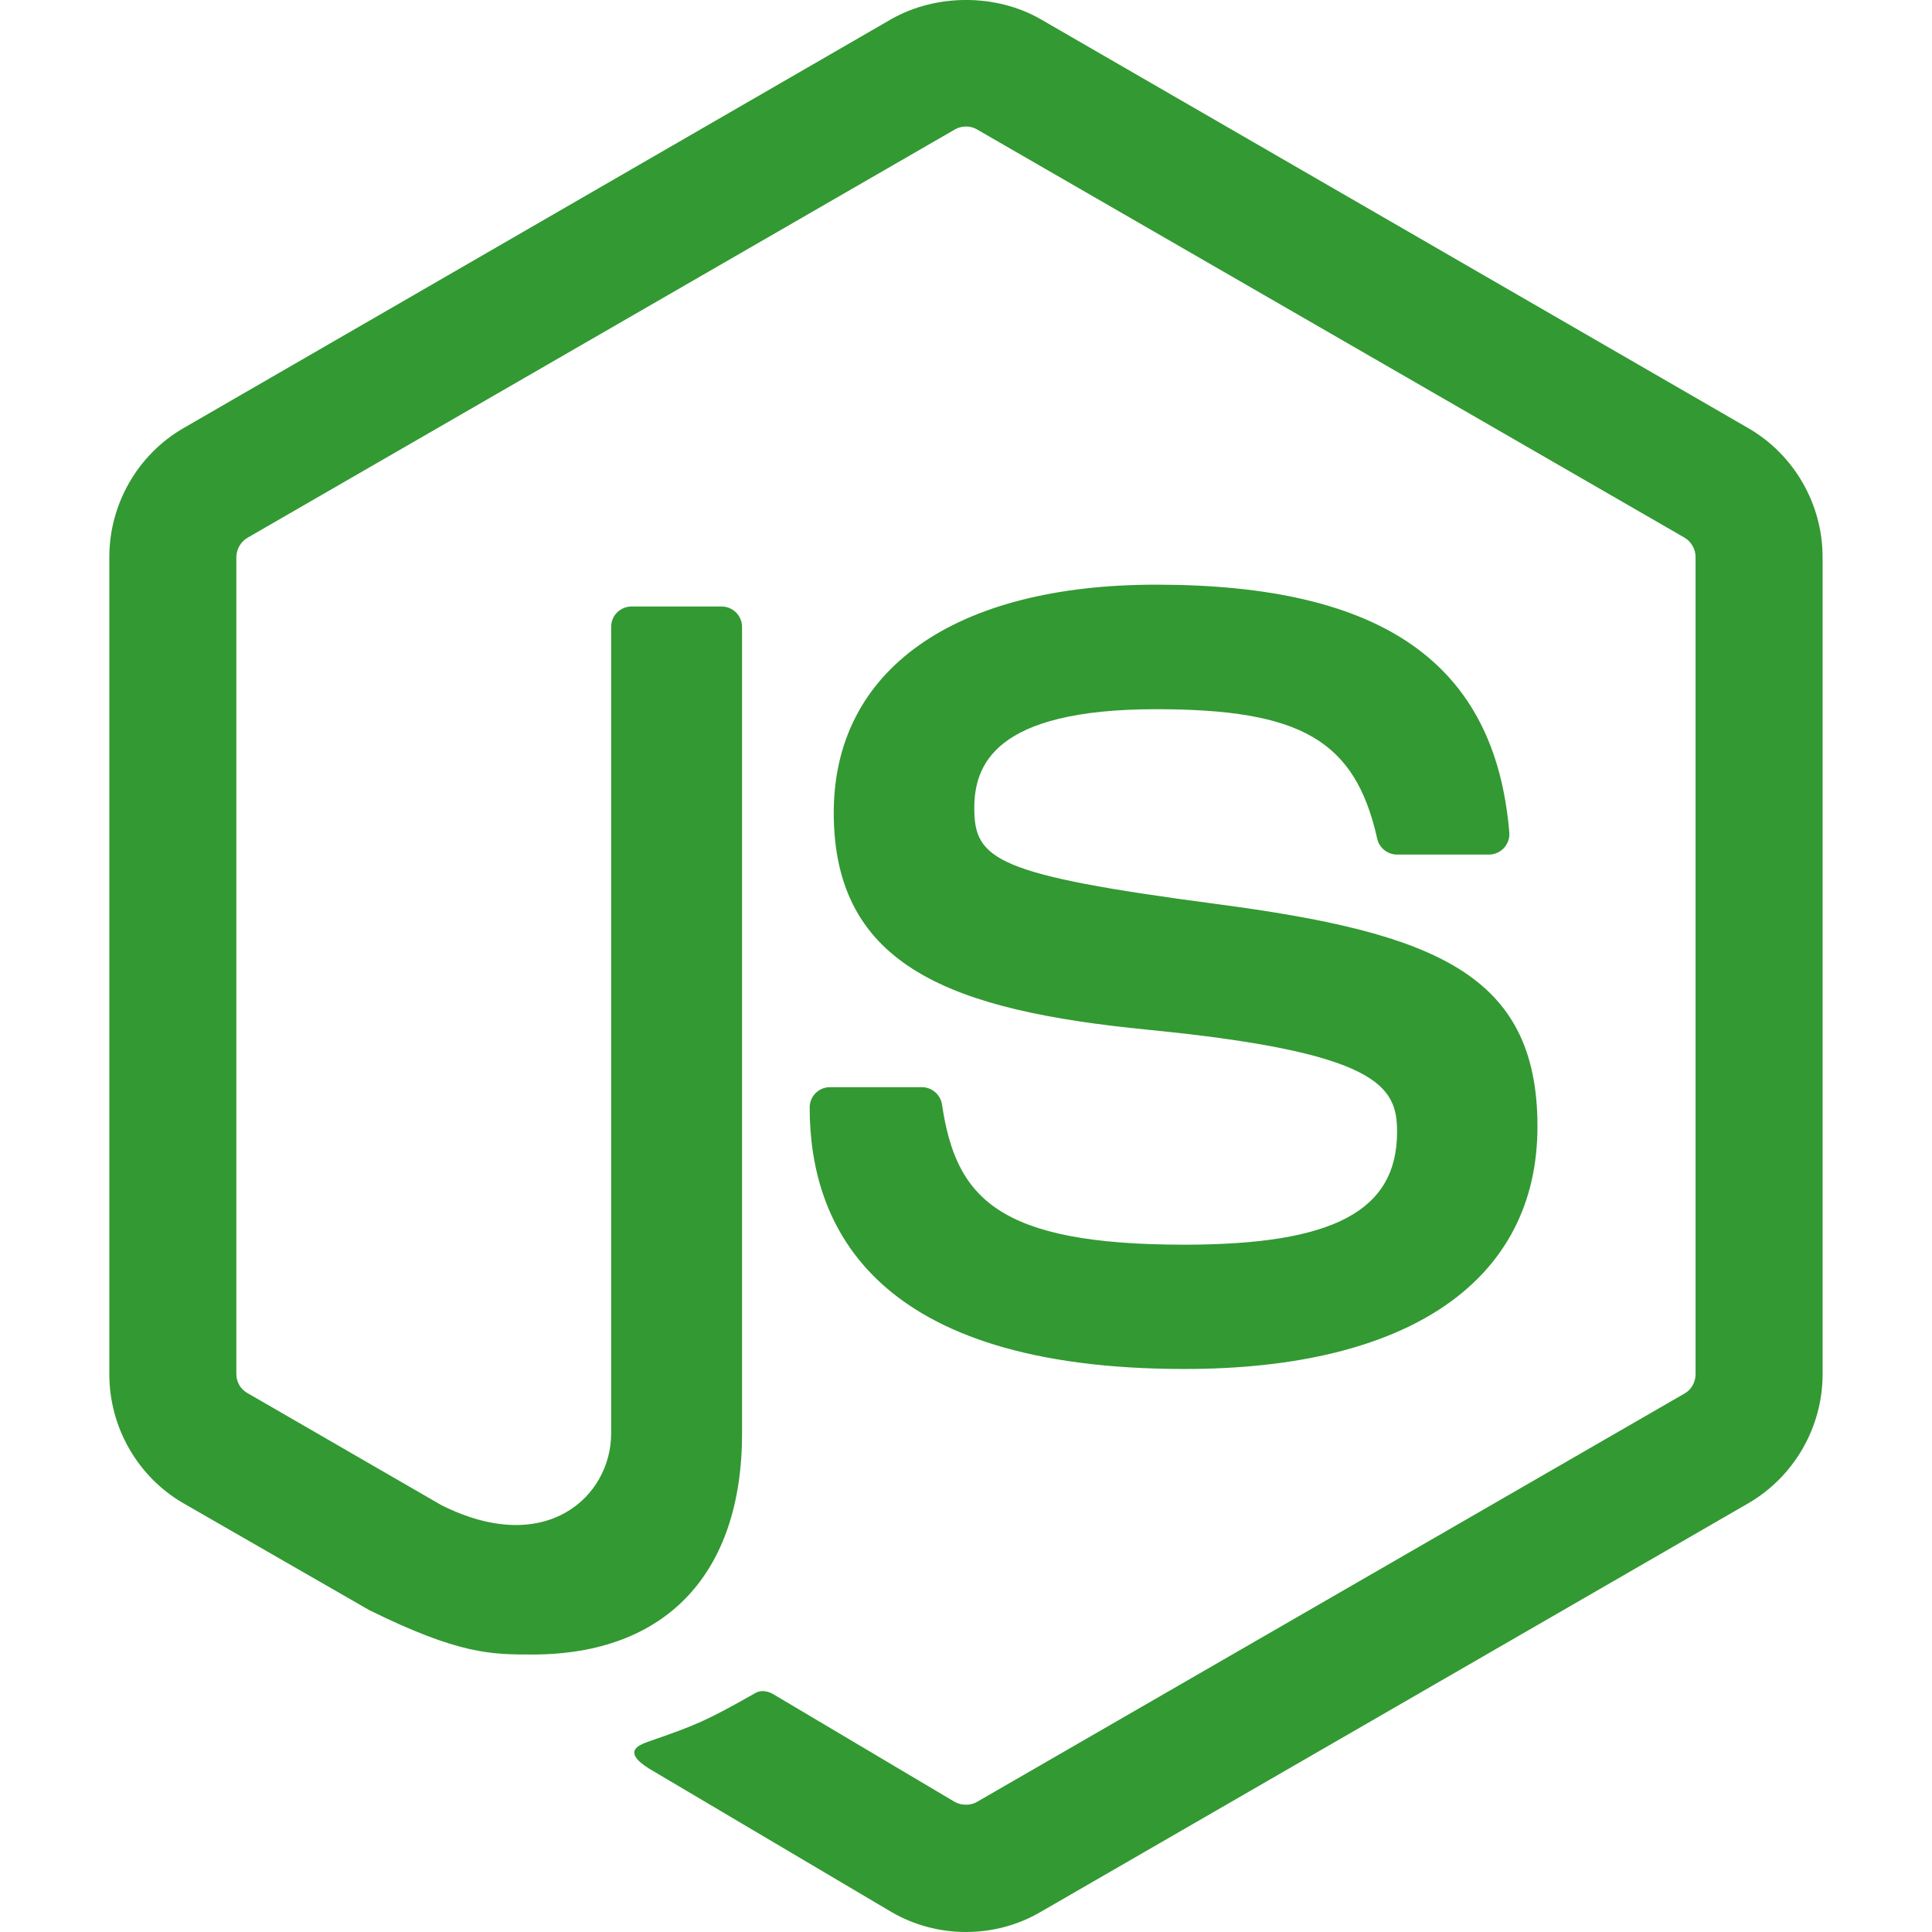
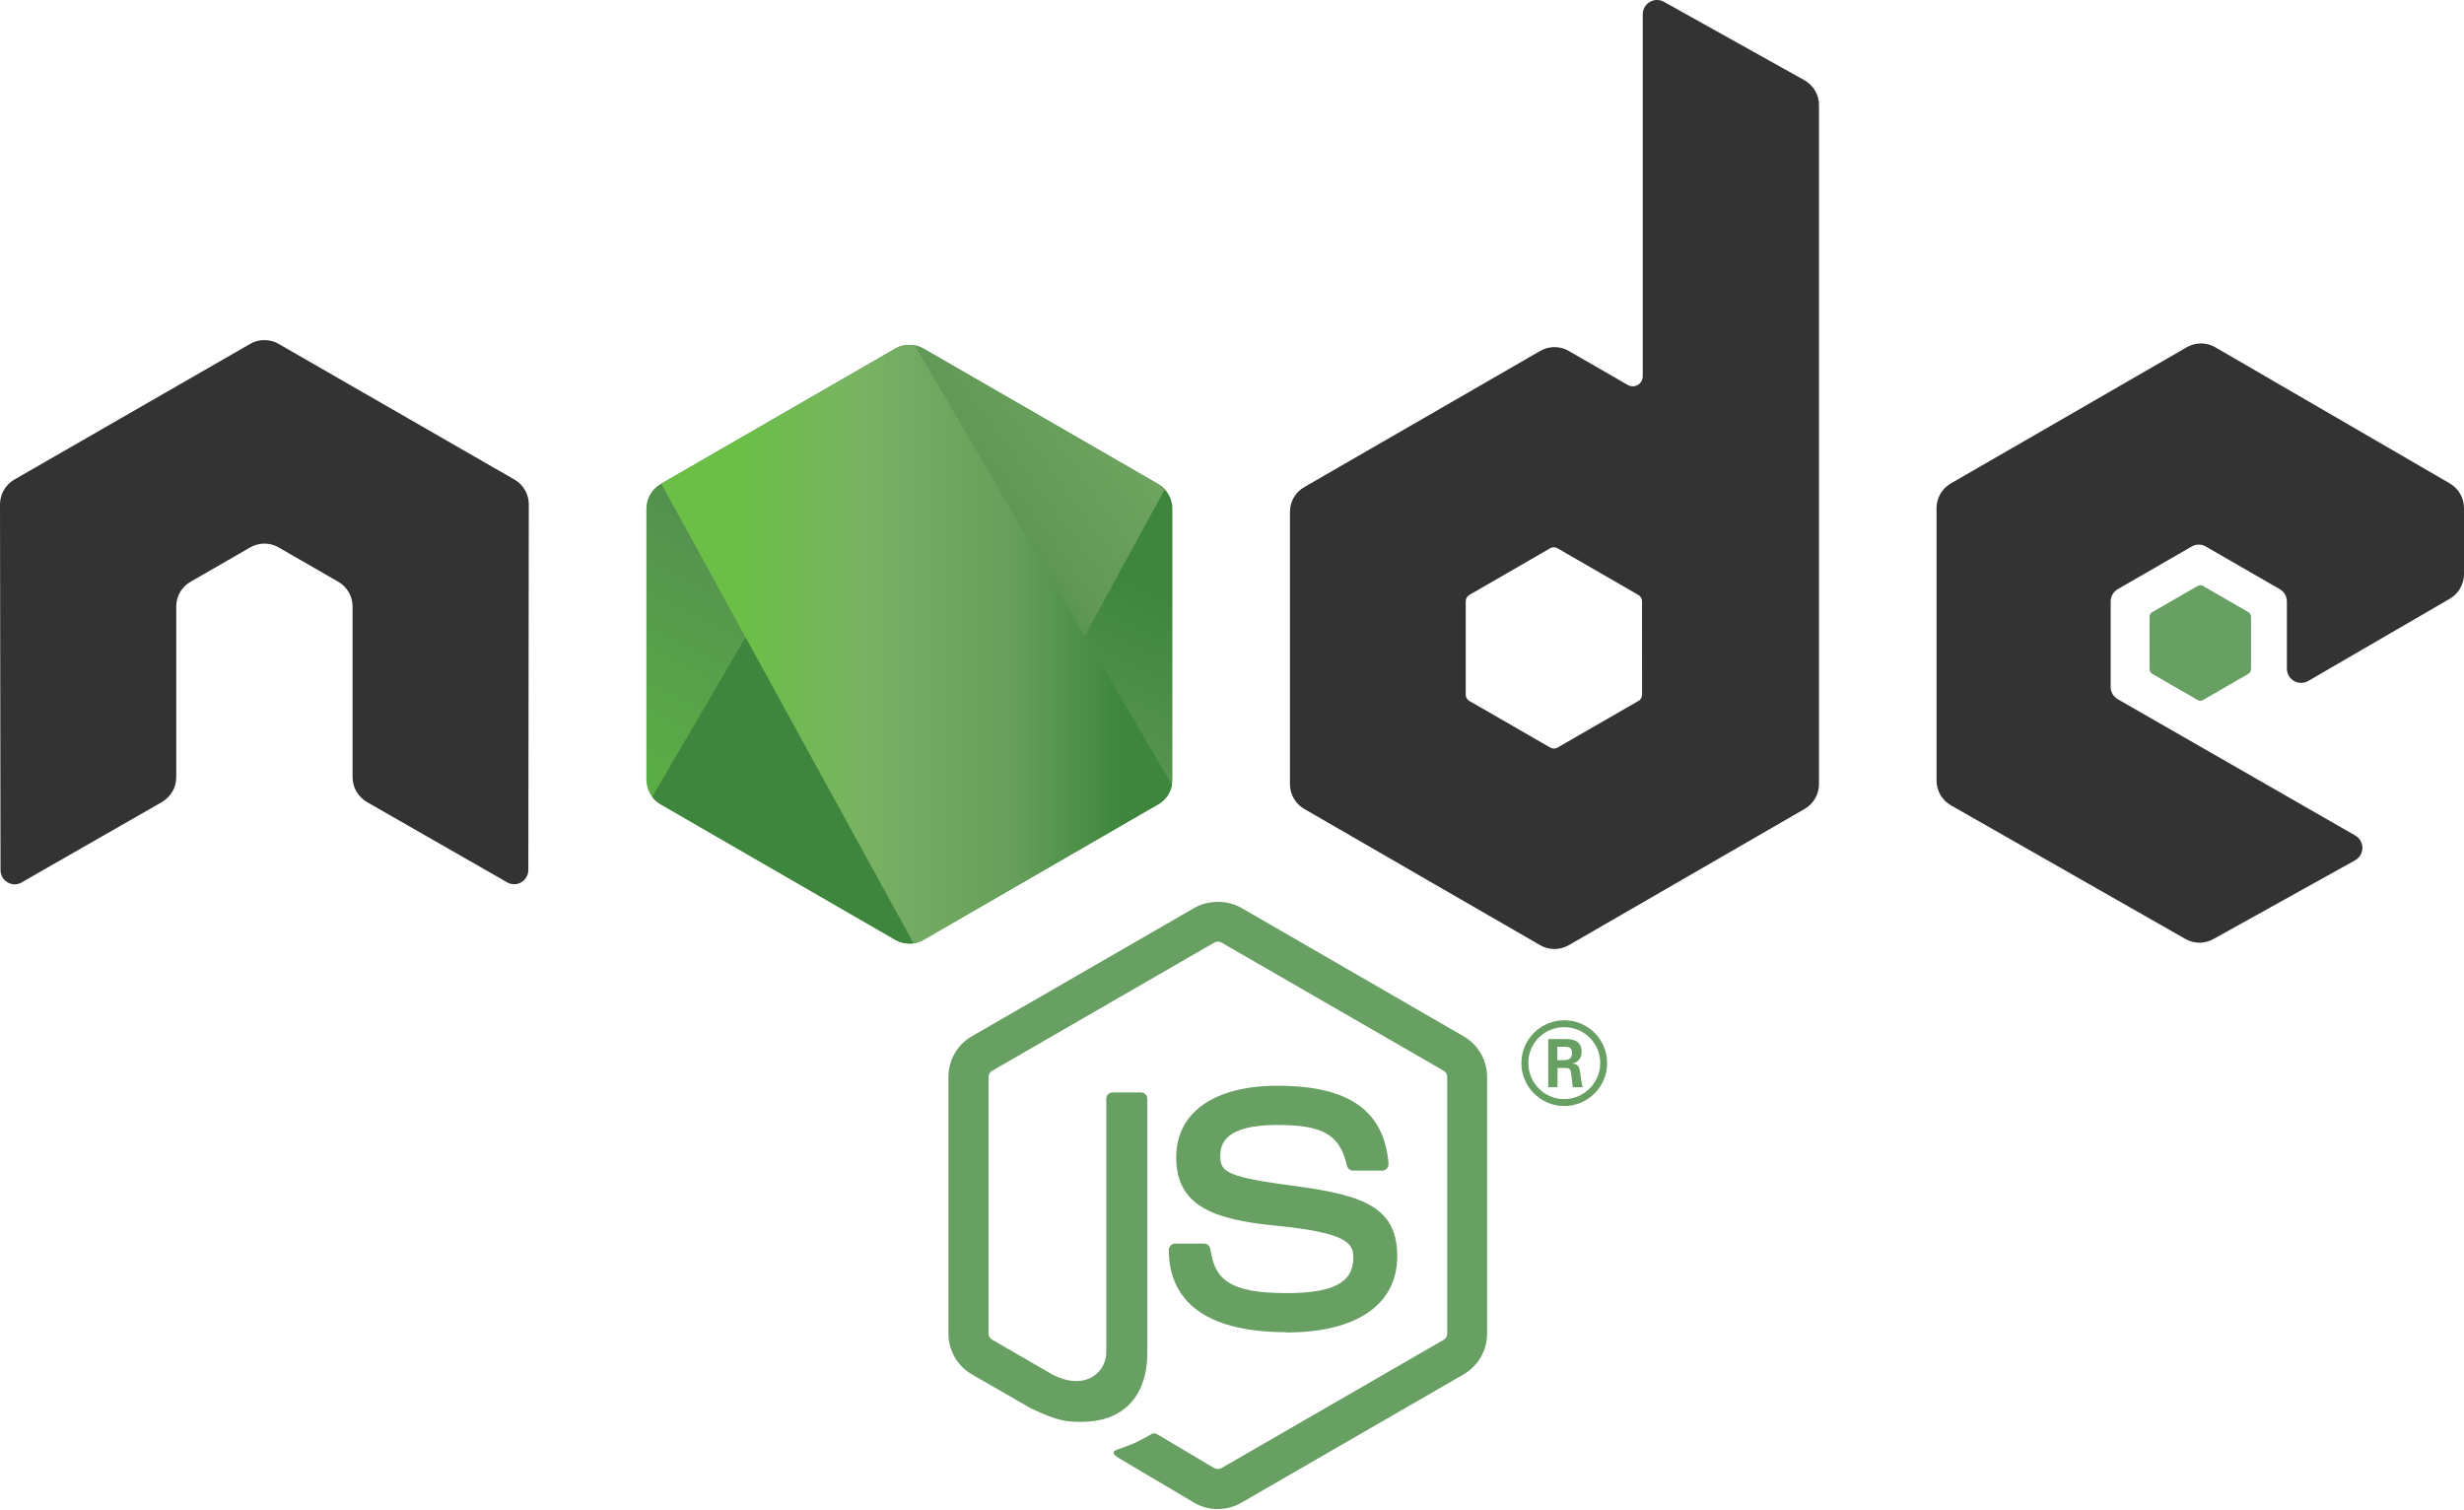
- <svg xmlns="http://www.w3.org/2000/svg" role="img" viewBox="0 0 24 24" fill="#339933">
-   <path d="M11.998,24c-0.321,0-0.641-0.084-0.922-0.247l-2.936-1.737c-0.438-0.245-0.224-0.332-0.08-0.383 c0.585-0.203,0.703-0.25,1.328-0.604c0.065-0.037,0.151-0.023,0.218,0.017l2.256,1.339c0.082,0.045,0.197,0.045,0.272,0l8.795-5.076 c0.082-0.047,0.134-0.141,0.134-0.238V6.921c0-0.099-0.053-0.192-0.137-0.242l-8.791-5.072c-0.081-0.047-0.189-0.047-0.271,0 L3.075,6.68C2.99,6.729,2.936,6.825,2.936,6.921v10.15c0,0.097,0.054,0.189,0.139,0.235l2.409,1.392 c1.307,0.654,2.108-0.116,2.108-0.89V7.787c0-0.142,0.114-0.253,0.256-0.253h1.115c0.139,0,0.255,0.112,0.255,0.253v10.021 c0,1.745-0.95,2.745-2.604,2.745c-0.508,0-0.909,0-2.026-0.551L2.28,18.675c-0.57-0.329-0.922-0.945-0.922-1.604V6.921 c0-0.659,0.353-1.275,0.922-1.603l8.795-5.082c0.557-0.315,1.296-0.315,1.848,0l8.794,5.082c0.57,0.329,0.924,0.944,0.924,1.603 v10.15c0,0.659-0.354,1.273-0.924,1.604l-8.794,5.078C12.643,23.916,12.324,24,11.998,24z M19.099,13.993 c0-1.9-1.284-2.406-3.987-2.763c-2.731-0.361-3.009-0.548-3.009-1.187c0-0.528,0.235-1.233,2.258-1.233 c1.807,0,2.473,0.389,2.747,1.607c0.024,0.115,0.129,0.199,0.247,0.199h1.141c0.071,0,0.138-0.031,0.186-0.081 c0.048-0.054,0.074-0.123,0.067-0.196c-0.177-2.098-1.571-3.076-4.388-3.076c-2.508,0-4.004,1.058-4.004,2.833 c0,1.925,1.488,2.457,3.895,2.695c2.88,0.282,3.103,0.703,3.103,1.269c0,0.983-0.789,1.402-2.642,1.402 c-2.327,0-2.839-0.584-3.011-1.742c-0.02-0.124-0.126-0.215-0.253-0.215h-1.137c-0.141,0-0.254,0.112-0.254,0.253 c0,1.482,0.806,3.248,4.655,3.248C17.501,17.007,19.099,15.91,19.099,13.993z" />
+ <svg xmlns="http://www.w3.org/2000/svg" width="589.827" height="361.238" version="1.2" viewBox="0 0 442.37 270.929">
+   <defs>
+     <clipPath id="a">
+       <path d="M239.03 226.605l-42.13 24.317c-1.578.91-2.546 2.59-2.546 4.406v48.668c0 1.817.968 3.496 2.546 4.406l42.133 24.336c1.575.907 3.517.907 5.09 0l42.126-24.336c1.57-.91 2.54-2.59 2.54-4.406v-48.668c0-1.816-.97-3.496-2.55-4.406l-42.12-24.317c-.79-.453-1.67-.68-2.55-.68-.88 0-1.76.227-2.55.68" />
+     </clipPath>
+     <linearGradient id="b" x1="-.348" x2="1.251" gradientTransform="rotate(116.114 53.1 202.97) scale(86.48)" gradientUnits="userSpaceOnUse">
+       <stop offset=".3" stop-color="#3E863D" />
+       <stop offset=".5" stop-color="#55934F" />
+       <stop offset=".8" stop-color="#5AAD45" />
+     </linearGradient>
+     <clipPath id="c">
+       <path d="M195.398 307.086c.403.523.907.976 1.5 1.316l36.14 20.875 6.02 3.46c.9.52 1.926.74 2.934.665.336-.027.672-.09 1-.183l44.434-81.36c-.34-.37-.738-.68-1.184-.94l-27.586-15.93-14.582-8.39c-.414-.24-.863-.41-1.32-.53zm0 0" />
+     </clipPath>
+     <linearGradient id="d" x1="-.456" x2=".582" gradientTransform="rotate(-36.46 550.846 -214.337) scale(132.798)" gradientUnits="userSpaceOnUse">
+       <stop offset=".57" stop-color="#3E863D" />
+       <stop offset=".72" stop-color="#619857" />
+       <stop offset="1" stop-color="#76AC64" />
+     </linearGradient>
+     <clipPath id="e">
+       <path d="M241.066 225.953c-.707.07-1.398.29-2.035.652l-42.01 24.247 45.3 82.51c.63-.09 1.25-.3 1.81-.624l42.13-24.336c1.3-.754 2.19-2.03 2.46-3.476l-46.18-78.89c-.34-.067-.68-.102-1.03-.102-.14 0-.28.007-.42.02" />
+     </clipPath>
+     <linearGradient id="f" x1=".043" x2=".984" gradientTransform="translate(192.862 279.652) scale(97.417)" gradientUnits="userSpaceOnUse">
+       <stop offset=".16" stop-color="#6BBF47" />
+       <stop offset=".38" stop-color="#79B461" />
+       <stop offset=".47" stop-color="#75AC64" />
+       <stop offset=".7" stop-color="#659E5A" />
+       <stop offset=".9" stop-color="#3E863D" />
+     </linearGradient>
+   </defs>
+   <path fill="#689f63" d="M218.647 270.93c-1.46 0-2.91-.383-4.19-1.12l-13.337-7.896c-1.992-1.114-1.02-1.508-.363-1.735 2.656-.93 3.195-1.14 6.03-2.75.298-.17.688-.11.993.07l10.246 6.08c.37.2.895.2 1.238 0l39.95-23.06c.37-.21.61-.64.61-1.08v-46.1c0-.46-.24-.87-.618-1.1l-39.934-23.04c-.37-.22-.86-.22-1.23 0l-39.926 23.04c-.387.22-.633.65-.633 1.09v46.1c0 .44.24.86.62 1.07l10.94 6.32c5.94 2.97 9.57-.53 9.57-4.05v-45.5c0-.65.51-1.15 1.16-1.15h5.06c.63 0 1.15.5 1.15 1.15v45.52c0 7.92-4.32 12.47-11.83 12.47-2.31 0-4.13 0-9.21-2.5l-10.48-6.04c-2.59-1.5-4.19-4.3-4.19-7.29v-46.1c0-3 1.6-5.8 4.19-7.28l39.99-23.07c2.53-1.43 5.89-1.43 8.4 0l39.94 23.08c2.58 1.49 4.19 4.28 4.19 7.28v46.1c0 2.99-1.61 5.78-4.19 7.28l-39.94 23.07c-1.28.74-2.73 1.12-4.21 1.12" />
+   <path fill="#689f63" d="M230.987 239.164c-17.48 0-21.145-8.024-21.145-14.754 0-.64.516-1.15 1.157-1.15h5.16c.57 0 1.05.415 1.14.978.78 5.258 3.1 7.91 13.67 7.91 8.42 0 12-1.902 12-6.367 0-2.57-1.02-4.48-14.1-5.76-10.94-1.08-17.7-3.49-17.7-12.24 0-8.06 6.8-12.86 18.19-12.86 12.79 0 19.13 4.44 19.93 13.98.03.33-.09.65-.31.89-.22.23-.53.37-.85.37h-5.19c-.54 0-1.01-.38-1.12-.9-1.25-5.53-4.27-7.3-12.48-7.3-9.19 0-10.26 3.2-10.26 5.6 0 2.91 1.26 3.76 13.66 5.4 12.28 1.63 18.11 3.93 18.11 12.56 0 8.7-7.26 13.69-19.92 13.69m48.66-48.89h1.34c1.1 0 1.31-.77 1.31-1.22 0-1.18-.81-1.18-1.26-1.18h-1.38zm-1.63-3.78h2.97c1.02 0 3.02 0 3.02 2.28 0 1.59-1.02 1.92-1.63 2.12 1.19.08 1.27.86 1.43 1.96.08.69.21 1.88.45 2.28h-1.83c-.05-.4-.33-2.6-.33-2.72-.12-.49-.29-.73-.9-.73h-1.51v3.46h-1.67zm-3.57 4.3c0 3.58 2.89 6.48 6.44 6.48 3.58 0 6.47-2.96 6.47-6.48 0-3.59-2.93-6.44-6.48-6.44-3.5 0-6.44 2.81-6.44 6.43m14.16.03c0 4.24-3.47 7.7-7.7 7.7-4.2 0-7.7-3.42-7.7-7.7 0-4.36 3.58-7.7 7.7-7.7 4.15 0 7.69 3.35 7.69 7.7" />
+   <path fill="#333" fill-rule="evenodd" d="M94.936 90.55c0-1.84-.97-3.53-2.558-4.445l-42.356-24.37c-.715-.42-1.516-.64-2.328-.67h-.438c-.812.03-1.613.25-2.34.67L2.562 86.105C.984 87.025 0 88.715 0 90.555l.093 65.64c0 .91.47 1.76 1.27 2.21.78.48 1.76.48 2.54 0l25.18-14.42c1.59-.946 2.56-2.618 2.56-4.44V108.88c0-1.83.97-3.52 2.555-4.43l10.72-6.174c.796-.46 1.67-.688 2.56-.688.876 0 1.77.226 2.544.687l10.715 6.172c1.586.91 2.56 2.6 2.56 4.43v30.663c0 1.82.983 3.5 2.565 4.44l25.164 14.41c.79.47 1.773.47 2.56 0 .776-.45 1.268-1.3 1.268-2.21zm199.868 34.176c0 .457-.243.88-.64 1.106l-14.548 8.386c-.395.227-.883.227-1.277 0l-14.55-8.386c-.4-.227-.64-.65-.64-1.106V107.93c0-.458.24-.88.63-1.11l14.54-8.4c.4-.23.89-.23 1.29 0l14.55 8.4c.4.23.64.652.64 1.11zM298.734.324c-.794-.442-1.76-.43-2.544.027-.78.46-1.262 1.3-1.262 2.21v65c0 .64-.34 1.23-.894 1.55-.55.32-1.235.32-1.79 0L281.634 63c-1.58-.914-3.526-.914-5.112 0l-42.37 24.453c-1.583.91-2.56 2.6-2.56 4.42v48.92c0 1.83.977 3.51 2.56 4.43l42.37 24.47c1.582.91 3.53.91 5.117 0l42.37-24.48c1.58-.92 2.56-2.6 2.56-4.43V18.863c0-1.856-1.01-3.563-2.63-4.47zm141.093 107.164c1.574-.914 2.543-2.602 2.543-4.422V91.21c0-1.824-.97-3.507-2.547-4.425l-42.1-24.44c-1.59-.92-3.54-.92-5.13 0l-42.36 24.45c-1.59.92-2.56 2.6-2.56 4.43v48.9c0 1.84.99 3.54 2.58 4.45l42.09 23.99c1.55.89 3.45.9 5.02.03l25.46-14.15c.8-.45 1.31-1.3 1.31-2.22 0-.92-.49-1.78-1.29-2.23l-42.62-24.46c-.8-.45-1.29-1.3-1.29-2.21v-15.34c0-.916.48-1.76 1.28-2.216l13.26-7.65c.79-.46 1.76-.46 2.55 0l13.27 7.65c.79.45 1.28 1.3 1.28 2.21v12.06c0 .91.49 1.76 1.28 2.22.79.45 1.77.45 2.56-.01zm0 0" />
+   <path fill="#689f63" fill-rule="evenodd" d="M394.538 105.2c.3-.177.676-.177.98 0l8.13 4.69c.304.176.49.5.49.85v9.39c0 .35-.186.674-.49.85l-8.13 4.69c-.304.177-.68.177-.98 0l-8.125-4.69c-.31-.176-.5-.5-.5-.85v-9.39c0-.35.18-.674.49-.85zm0 0" />
+   <g clip-path="url(#a)" transform="translate(-78.306 -164.016)">
+     <path fill="url(#b)" d="M331.363 246.793l-118.715-58.19-60.87 124.174L270.49 370.97zm0 0" />
+   </g>
+   <g clip-path="url(#c)" transform="translate(-78.306 -164.016)">
+     <path fill="url(#d)" d="M144.07 264.004l83.825 113.453 110.86-81.906-83.83-113.45zm0 0" />
+   </g>
+   <g clip-path="url(#e)" transform="translate(-78.306 -164.016)">
+     <path fill="url(#f)" d="M197.02 225.934v107.43h91.683v-107.43zm0 0" />
+   </g>
</svg>
